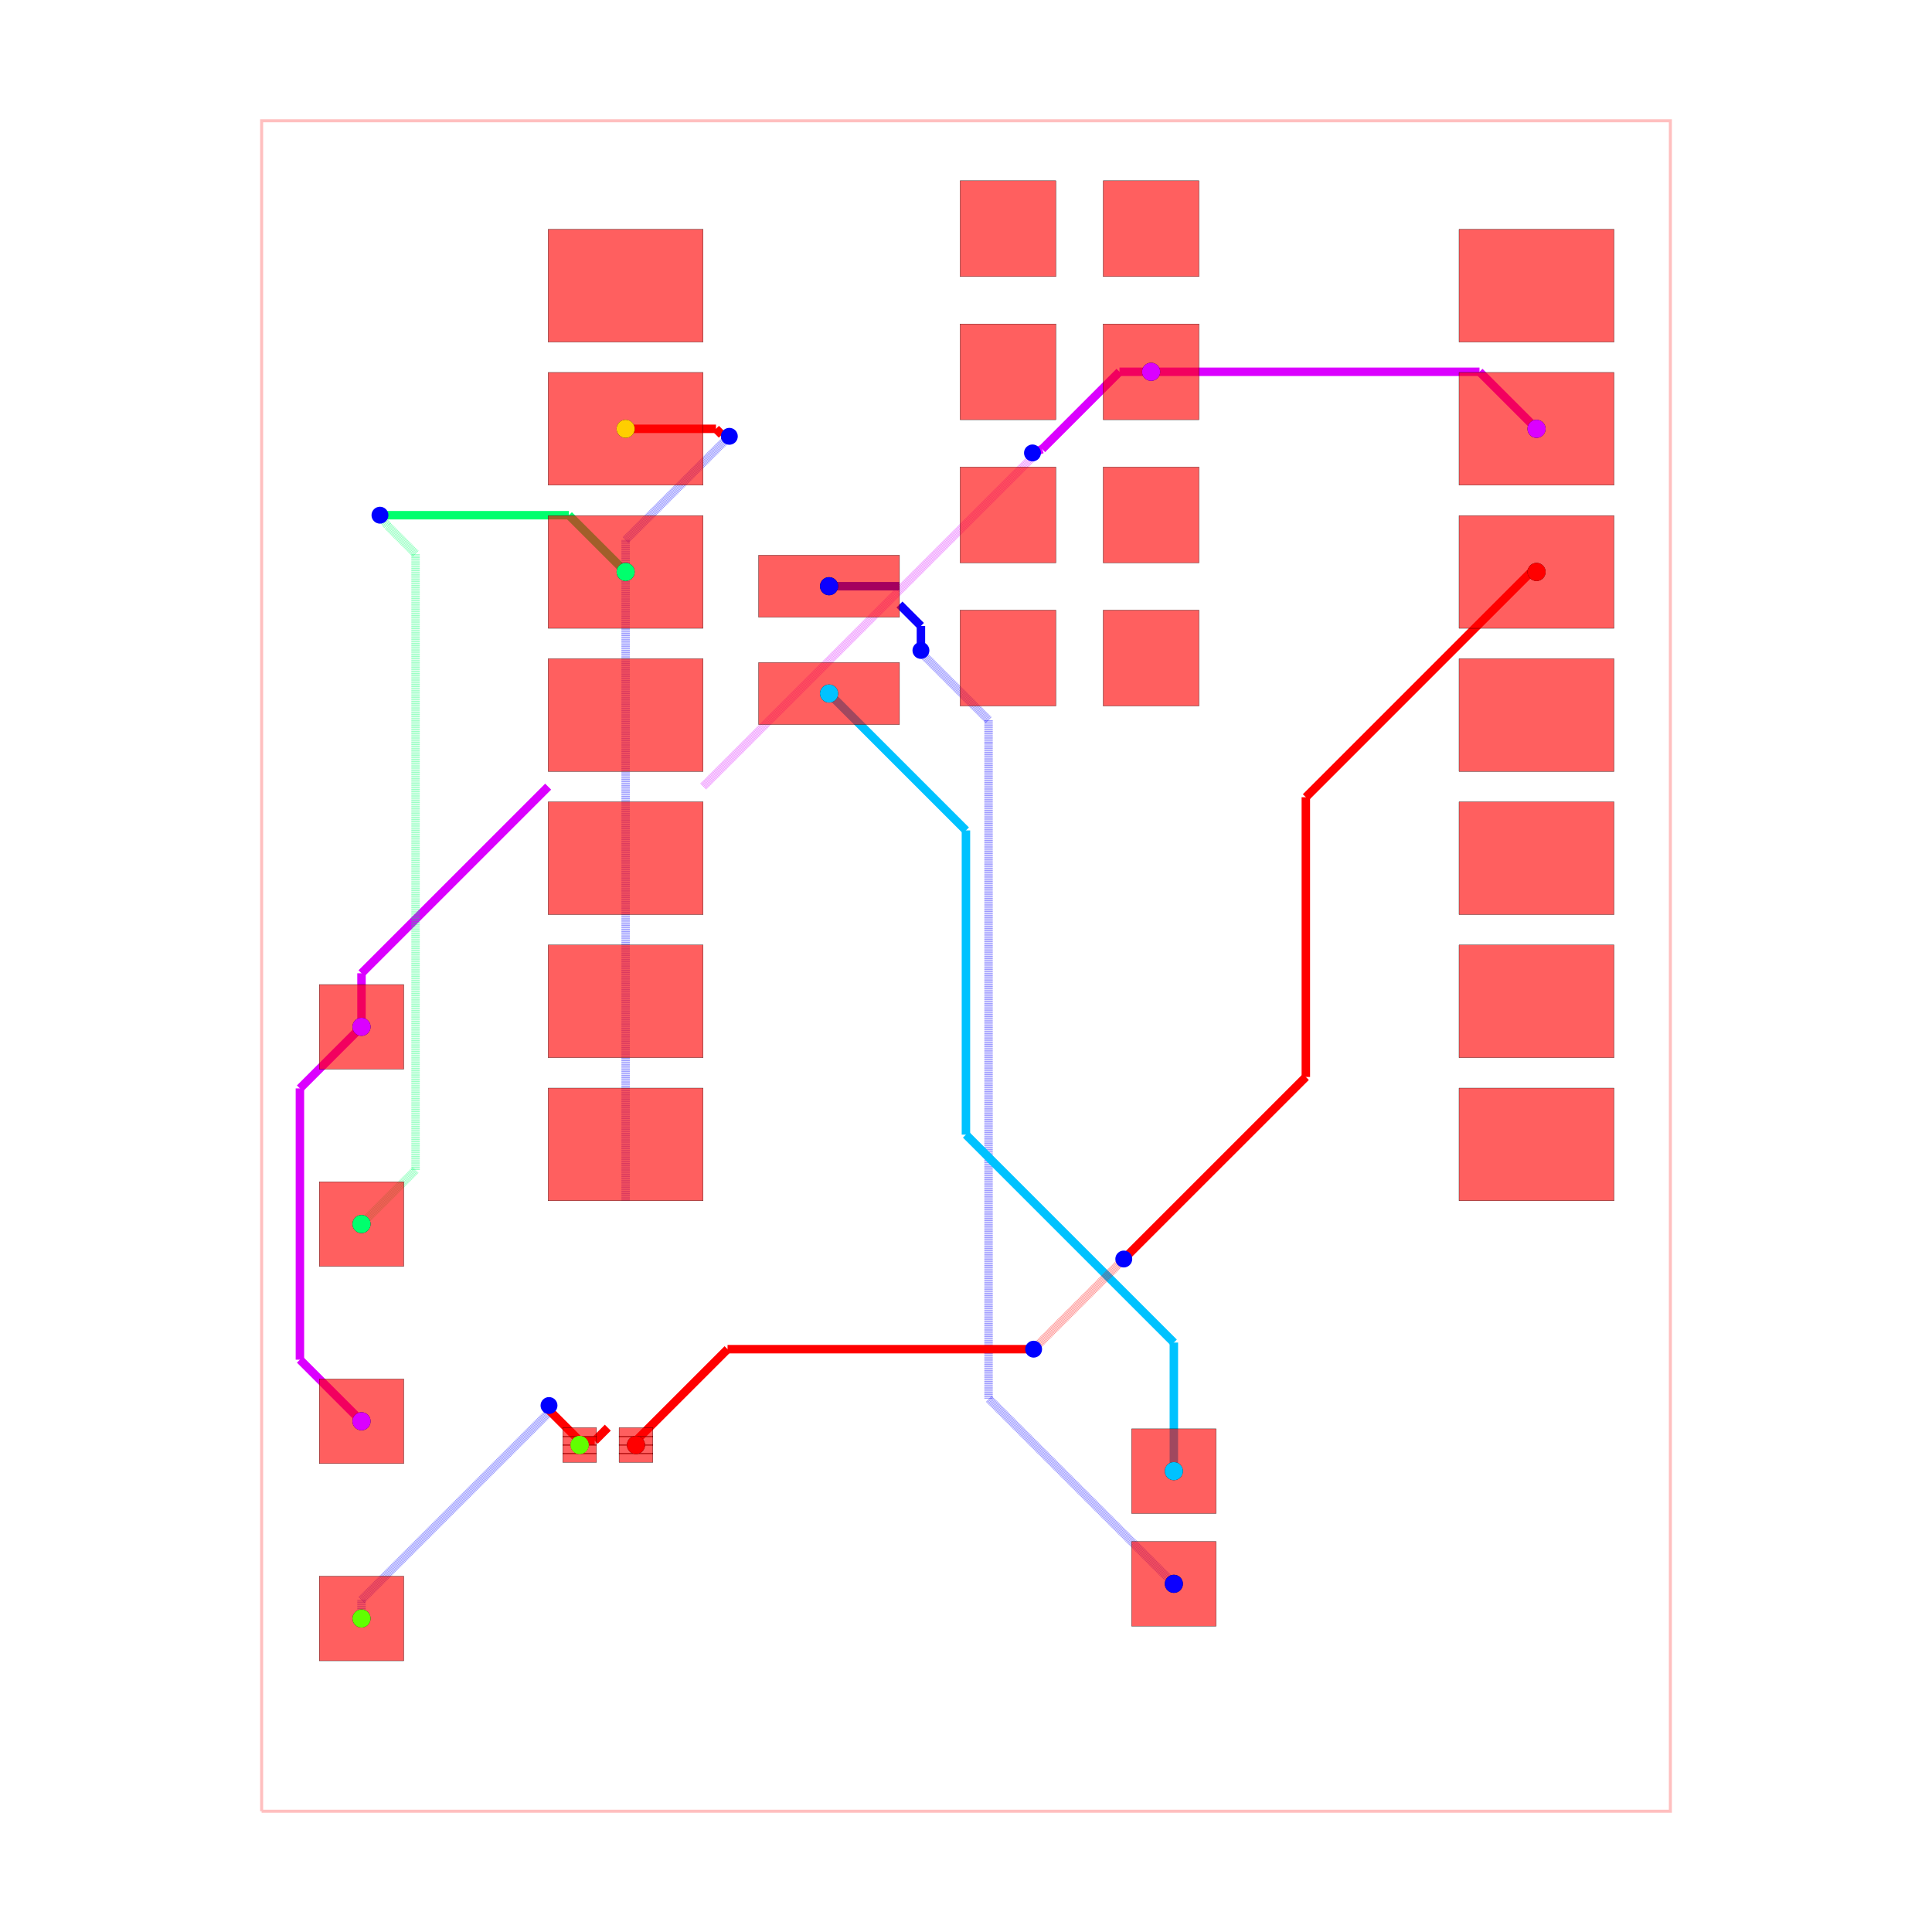
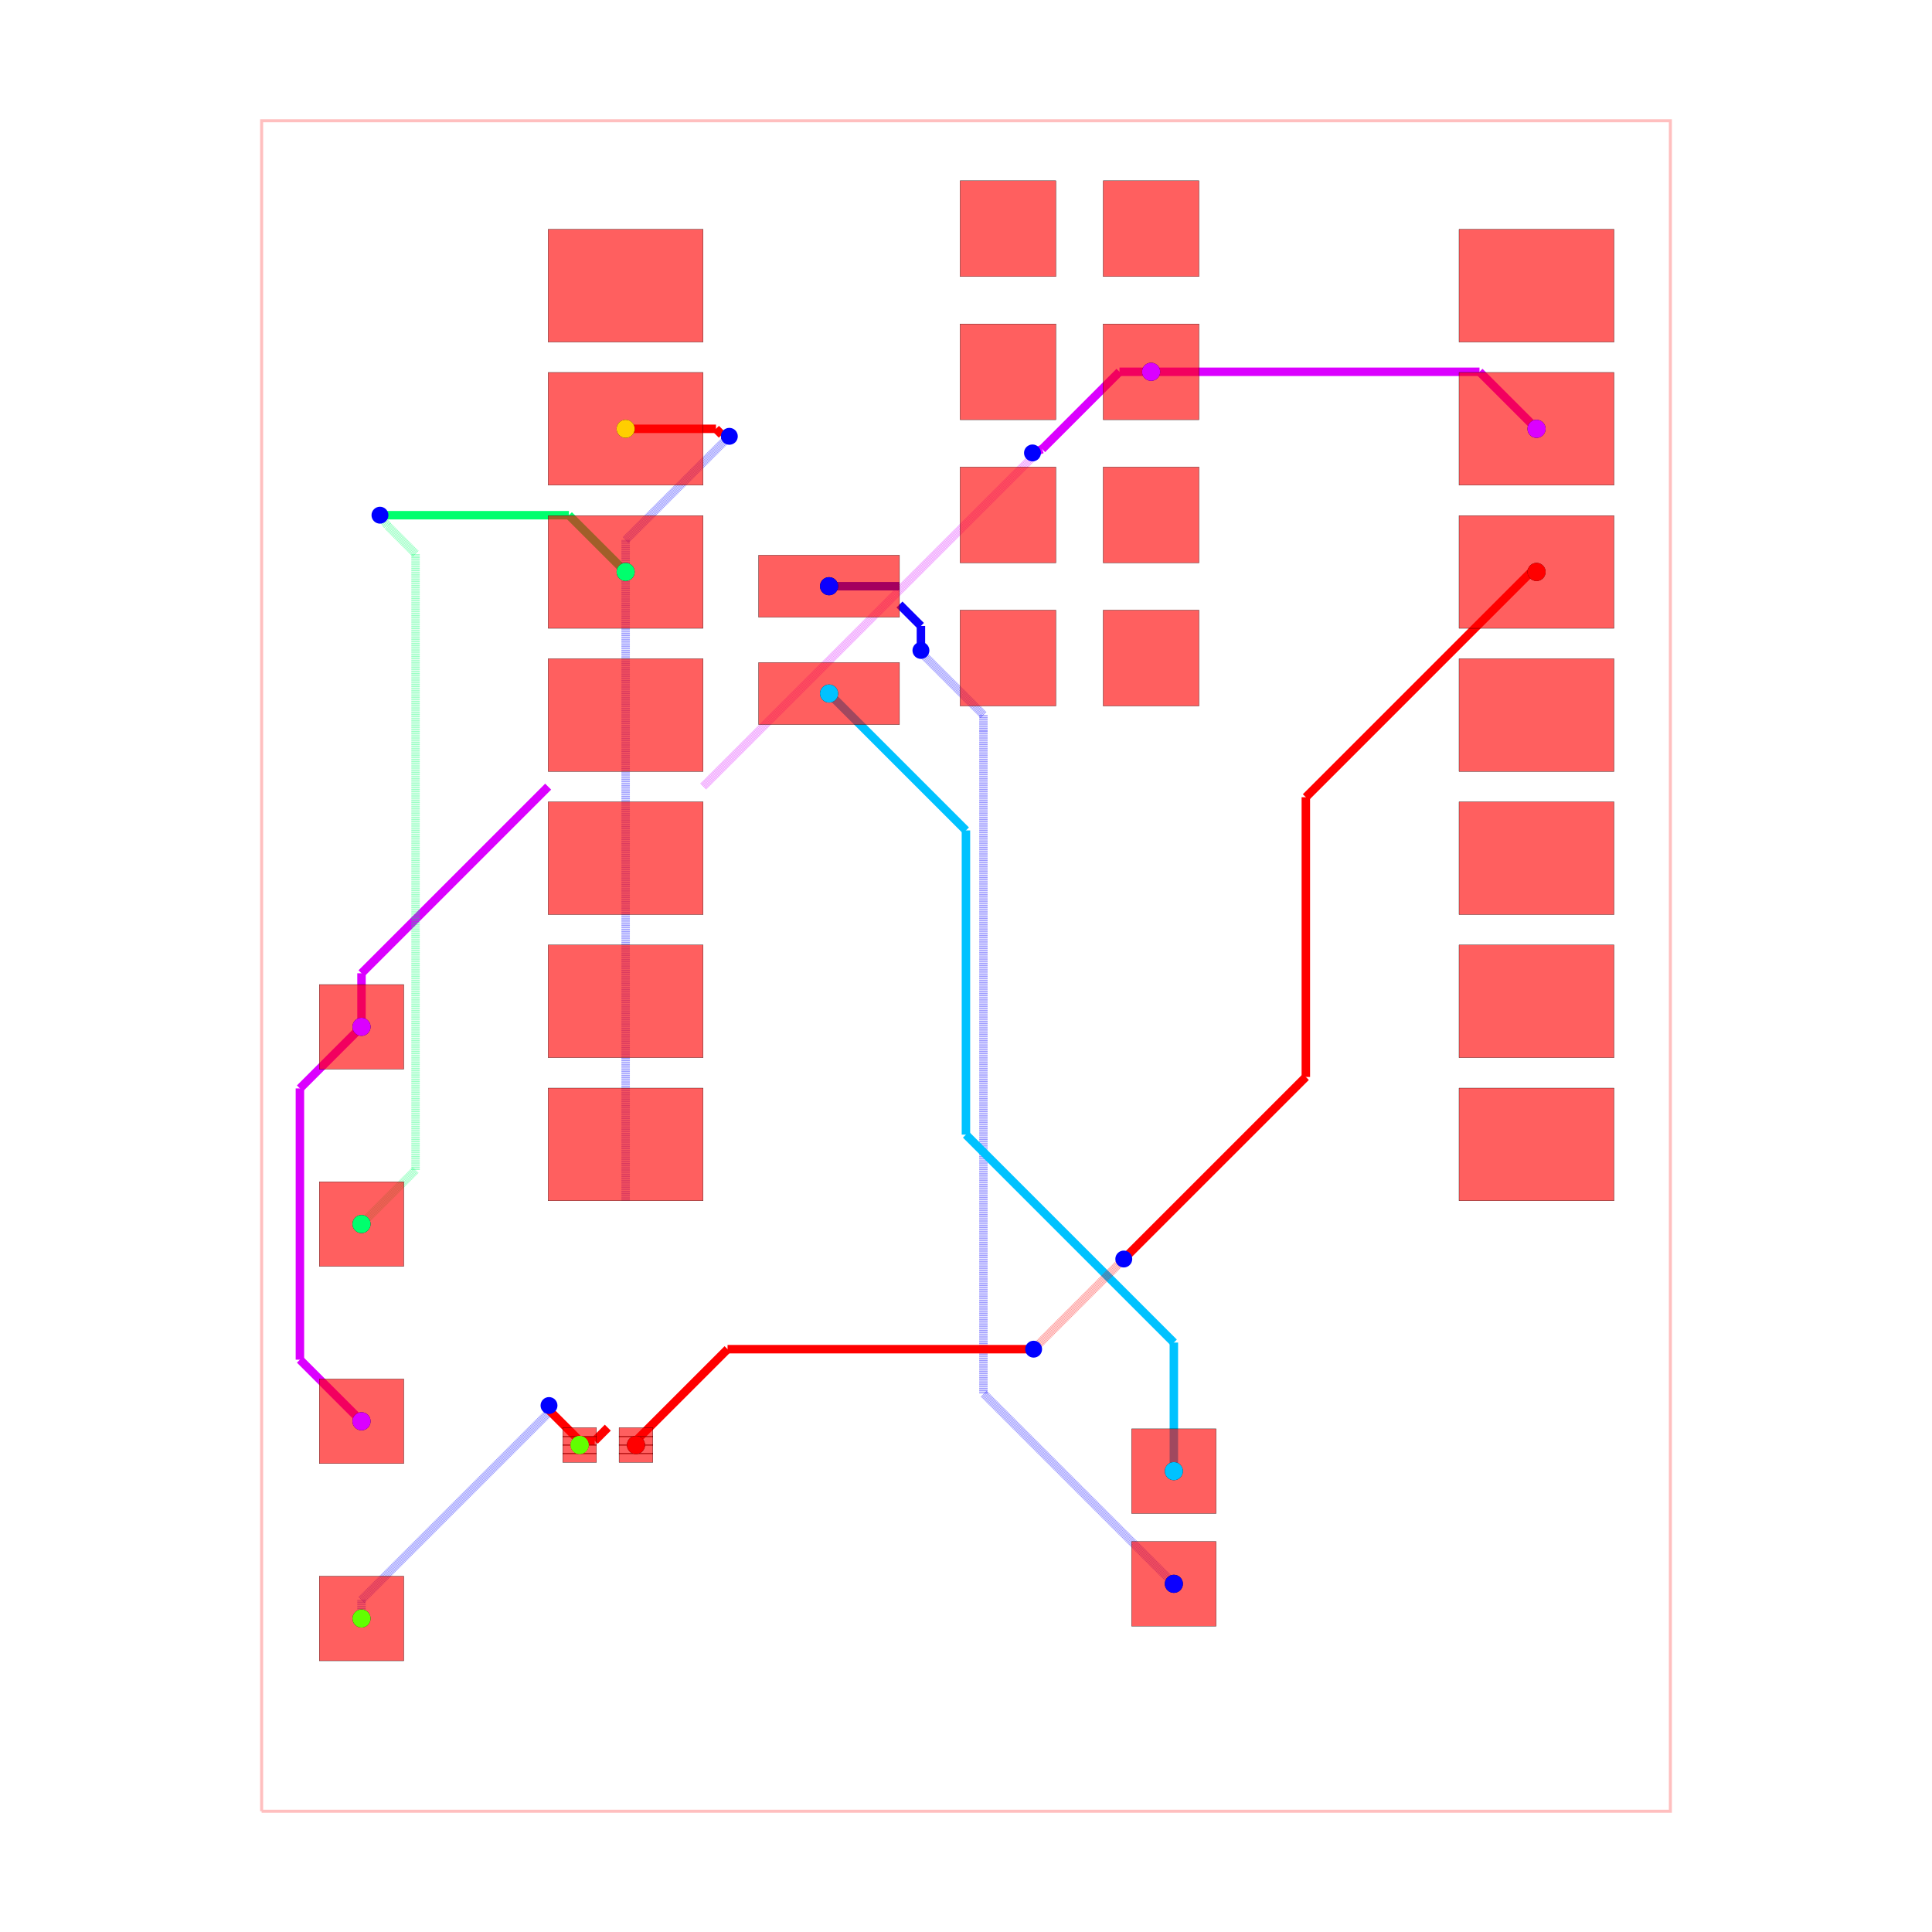
<svg xmlns="http://www.w3.org/2000/svg" width="640" height="640" viewBox="0 0 640 640">
  <rect width="100%" height="100%" fill="white" />
  <g>
    <polyline data-points="-12.5,-15 12.5,-15 12.5,15 -12.5,15 -12.5,-15" data-type="line" data-label="" points="86.667,600 553.333,600 553.333,40 86.667,40 86.667,600" fill="none" stroke="rgba(255,0,0,0.25)" stroke-width="1px" />
  </g>
  <g>
    <polyline data-points="3.2847720000000002,10.545 9.112772000000001,10.545" data-type="line" data-label="" points="381.316,123.16 490.105,123.16" fill="none" stroke="hsl(291.429, 100%, 50%)" stroke-width="2.8" />
  </g>
  <g>
    <polyline data-points="9.112772000000001,10.545 10.124772,9.533000000000001" data-type="line" data-label="" points="490.105,123.16 508.996,142.051" fill="none" stroke="hsl(291.429, 100%, 50%)" stroke-width="2.8" />
  </g>
  <g>
    <polyline data-points="-10.727385294299685,-1.079453643315949 -11.820549578112704,-2.172617927128968" data-type="line" data-label="" points="119.755,340.15 99.35,360.556" fill="none" stroke="hsl(291.429, 100%, 50%)" stroke-width="2.8" />
  </g>
  <g>
    <polyline data-points="-11.820549578112704,-2.172617927128968 -11.820549578112704,-6.986289359502929" data-type="line" data-label="" points="99.35,360.556 99.35,450.411" fill="none" stroke="hsl(291.429, 100%, 50%)" stroke-width="2.8" />
  </g>
  <g>
    <polyline data-points="-11.820549578112704,-6.986289359502929 -11.820549578112704,-6.986289359502929" data-type="line" data-label="" points="99.35,450.411 99.35,450.411" fill="none" stroke="hsl(291.429, 100%, 50%)" stroke-width="2.8" />
  </g>
  <g>
    <polyline data-points="-11.820549578112704,-6.986289359502929 -10.727385294299685,-8.079453643315949" data-type="line" data-label="" points="99.35,450.411 119.755,470.816" fill="none" stroke="hsl(291.429, 100%, 50%)" stroke-width="2.8" />
  </g>
  <g>
    <polyline data-points="3.2847720000000002,10.545 2.723970950306511,10.545" data-type="line" data-label="" points="381.316,123.16 370.847,123.16" fill="none" stroke="hsl(291.429, 100%, 50%)" stroke-width="2.8" />
  </g>
  <g>
    <polyline data-points="2.723970950306511,10.545 1.3508155599371041,9.171844609630593" data-type="line" data-label="" points="370.847,123.16 345.215,148.792" fill="none" stroke="hsl(291.429, 100%, 50%)" stroke-width="2.8" />
  </g>
  <g>
    <polyline data-points="1.3508155599371041,9.171844609630593 1.1797719999999998,9.105" data-type="line" data-label="" points="345.215,148.792 342.022,150.04" fill="none" stroke="hsl(291.429, 100%, 50%)" stroke-width="2.8" />
  </g>
  <g>
    <polyline data-points="1.1797719999999998,9.105 1.1797719999999998,9.027999999999999" data-type="line" data-label="" points="342.022,150.04 342.022,151.477" fill="none" stroke="rgba(217,0,255,0.5)" stroke-width="2.8" stroke-dasharray="0.2 0.2" />
  </g>
  <g>
    <polyline data-points="1.1797719999999998,9.027999999999999 -4.665228,3.183" data-type="line" data-label="" points="342.022,151.477 232.916,260.584" fill="none" stroke="rgba(217,0,255,0.5)" stroke-width="2.8" stroke-dasharray="0.2 0.2" />
  </g>
  <g>
    <polyline data-points="-10.727385294299685,-1.079453643315949 -10.727385294299685,-0.12915729429968614" data-type="line" data-label="" points="119.755,340.15 119.755,322.411" fill="none" stroke="hsl(291.429, 100%, 50%)" stroke-width="2.8" />
  </g>
  <g>
    <polyline data-points="-10.727385294299685,-0.12915729429968614 -7.415227999999999,3.183" data-type="line" data-label="" points="119.755,322.411 181.582,260.584" fill="none" stroke="hsl(291.429, 100%, 50%)" stroke-width="2.8" />
  </g>
  <g>
    <polyline data-points="-1.1802279999999998,6.74 -2.4302279999999996,6.74" data-type="line" data-label="" points="297.969,194.187 274.636,194.187" fill="none" stroke="hsl(242.857, 100%, 50%)" stroke-width="2.8" />
  </g>
  <g>
    <polyline data-points="-2.4302279999999996,6.74 -2.4302279999999996,6.74" data-type="line" data-label="" points="274.636,194.187 274.636,194.187" fill="none" stroke="hsl(242.857, 100%, 50%)" stroke-width="2.8" />
  </g>
  <g>
-     <polyline data-points="3.6885631738662035,-10.96420520580684 0.3999999999999999,-7.675642031940637" data-type="line" data-label="" points="388.853,524.665 327.467,463.279" fill="none" stroke="rgba(8,0,255,0.5)" stroke-width="2.8" stroke-dasharray="0.2 0.2" />
-   </g>
-   <g>
-     <polyline data-points="0.3999999999999999,-7.675642031940637 0.3999999999999999,3.9650122395048815" data-type="line" data-label="" points="327.467,463.279 327.467,245.986" fill="none" stroke="rgba(8,0,255,0.5)" stroke-width="2.8" stroke-dasharray="0.2 0.2" />
-   </g>
-   <g>
-     <polyline data-points="0.3999999999999999,3.9650122395048815 0.3999999999999999,4.364584694022097" data-type="line" data-label="" points="327.467,245.986 327.467,238.528" fill="none" stroke="rgba(8,0,255,0.5)" stroke-width="2.8" stroke-dasharray="0.2 0.2" />
-   </g>
-   <g>
-     <polyline data-points="0.3999999999999999,4.364584694022097 -0.8177076529889512,5.582292347011049" data-type="line" data-label="" points="327.467,238.528 304.736,215.797" fill="none" stroke="rgba(8,0,255,0.5)" stroke-width="2.8" stroke-dasharray="0.2 0.2" />
-   </g>
-   <g>
-     <polyline data-points="-0.8177076529889512,5.582292347011049 -0.8000000000000003,5.6" data-type="line" data-label="" points="304.736,215.797 305.067,215.467" fill="none" stroke="rgba(8,0,255,0.5)" stroke-width="2.8" stroke-dasharray="0.2 0.2" />
+     <polyline data-points="3.6885631738662035,-10.96420520580684 0.3090297953029797,-7.584671827243616" data-type="line" data-label="" points="388.853,524.665 325.769,461.581" fill="none" stroke="rgba(8,0,255,0.5)" stroke-width="2.8" stroke-dasharray="0.2 0.2" />
+   </g>
+   <g>
+     <polyline data-points="0.3090297953029797,-7.584671827243616 0.30902979530297964,4.168789129457264" data-type="line" data-label="" points="325.769,461.581 325.769,242.183" fill="none" stroke="rgba(8,0,255,0.5)" stroke-width="2.8" stroke-dasharray="0.2 0.2" />
+   </g>
+   <g>
+     <polyline data-points="0.30902979530297964,4.168789129457264 0.30902979530297964,4.45556047240799" data-type="line" data-label="" points="325.769,242.183 325.769,236.83" fill="none" stroke="rgba(8,0,255,0.5)" stroke-width="2.8" stroke-dasharray="0.2 0.2" />
+   </g>
+   <g>
+     <polyline data-points="0.30902979530297964,4.45556047240799 -0.8177048661445152,5.582295133855485" data-type="line" data-label="" points="325.769,236.83 304.736,215.797" fill="none" stroke="rgba(8,0,255,0.5)" stroke-width="2.8" stroke-dasharray="0.2 0.2" />
+   </g>
+   <g>
+     <polyline data-points="-0.8177048661445152,5.582295133855485 -0.8000000000000003,5.6" data-type="line" data-label="" points="304.736,215.797 305.067,215.467" fill="none" stroke="rgba(8,0,255,0.5)" stroke-width="2.8" stroke-dasharray="0.2 0.2" />
  </g>
  <g>
    <polyline data-points="-0.8000000000000003,5.6 -0.8000000000000003,6.034771999999999" data-type="line" data-label="" points="305.067,215.467 305.067,207.351" fill="none" stroke="hsl(242.857, 100%, 50%)" stroke-width="2.8" />
  </g>
  <g>
    <polyline data-points="-0.8000000000000003,6.034771999999999 -1.1802279999999998,6.414999999999999" data-type="line" data-label="" points="305.067,207.351 297.969,200.253" fill="none" stroke="hsl(242.857, 100%, 50%)" stroke-width="2.8" />
  </g>
  <g>
    <polyline data-points="3.6885631738662035,-8.96420520580684 3.6885631738662035,-6.682380484342472" data-type="line" data-label="" points="388.853,487.332 388.853,444.738" fill="none" stroke="hsl(194.286, 100%, 50%)" stroke-width="2.8" />
  </g>
  <g>
    <polyline data-points="3.6885631738662035,-6.682380484342472 -0.001167981112470684,-2.9926493293637977" data-type="line" data-label="" points="388.853,444.738 319.978,375.863" fill="none" stroke="hsl(194.286, 100%, 50%)" stroke-width="2.8" />
  </g>
  <g>
    <polyline data-points="-0.001167981112470684,-2.9926493293637977 -0.001167981112470684,2.405939981112471" data-type="line" data-label="" points="319.978,375.863 319.978,275.089" fill="none" stroke="hsl(194.286, 100%, 50%)" stroke-width="2.8" />
  </g>
  <g>
    <polyline data-points="-0.001167981112470684,2.405939981112471 -2.4302279999999996,4.835" data-type="line" data-label="" points="319.978,275.089 274.636,229.747" fill="none" stroke="hsl(194.286, 100%, 50%)" stroke-width="2.8" />
  </g>
  <g>
    <polyline data-points="-10.727385294299685,-4.579453643315949 -9.768415332553111,-3.6204836815693753" data-type="line" data-label="" points="119.755,405.483 137.656,387.582" fill="none" stroke="rgba(0,255,106,0.5)" stroke-width="2.8" stroke-dasharray="0.2 0.2" />
  </g>
  <g>
    <polyline data-points="-9.768415332553111,-3.6204836815693753 -9.768415332553111,7.273029344825103" data-type="line" data-label="" points="137.656,387.582 137.656,184.237" fill="none" stroke="rgba(0,255,106,0.5)" stroke-width="2.8" stroke-dasharray="0.2 0.2" />
  </g>
  <g>
    <polyline data-points="-9.768415332553111,7.273029344825103 -9.768415332553111,7.315945149158853" data-type="line" data-label="" points="137.656,184.237 137.656,183.436" fill="none" stroke="rgba(0,255,106,0.5)" stroke-width="2.8" stroke-dasharray="0.2 0.2" />
  </g>
  <g>
    <polyline data-points="-9.768415332553111,7.315945149158853 -10.268230531755275,7.815760348361017" data-type="line" data-label="" points="137.656,183.436 128.326,174.106" fill="none" stroke="rgba(0,255,106,0.5)" stroke-width="2.8" stroke-dasharray="0.2 0.2" />
  </g>
  <g>
    <polyline data-points="-10.268230531755275,7.815760348361017 -10.4,8" data-type="line" data-label="" points="128.326,174.106 125.867,170.667" fill="none" stroke="rgba(0,255,106,0.5)" stroke-width="2.8" stroke-dasharray="0.2 0.2" />
  </g>
  <g>
    <polyline data-points="-10.4,8 -7.047227999999999,8" data-type="line" data-label="" points="125.867,170.667 188.452,170.667" fill="none" stroke="hsl(145.714, 100%, 50%)" stroke-width="2.8" />
  </g>
  <g>
    <polyline data-points="-7.047227999999999,8 -6.040227999999999,6.993" data-type="line" data-label="" points="188.452,170.667 207.249,189.464" fill="none" stroke="hsl(145.714, 100%, 50%)" stroke-width="2.8" />
  </g>
  <g>
    <polyline data-points="-10.727385294299685,-11.579453643315949 -10.727385294299685,-11.248536101344259" data-type="line" data-label="" points="119.755,536.15 119.755,529.973" fill="none" stroke="rgba(0,0,255,0.5)" stroke-width="2.8" stroke-dasharray="0.2 0.2" />
  </g>
  <g>
    <polyline data-points="-10.727385294299685,-11.248536101344259 -7.419127419554199,-7.940278226598773" data-type="line" data-label="" points="119.755,529.973 181.51,468.219" fill="none" stroke="rgba(0,0,255,0.5)" stroke-width="2.8" stroke-dasharray="0.2 0.2" />
  </g>
  <g>
    <polyline data-points="-7.419127419554199,-7.940278226598773 -7.4,-7.800000000000001" data-type="line" data-label="" points="181.51,468.219 181.867,465.6" fill="none" stroke="rgba(0,0,255,0.5)" stroke-width="2.8" stroke-dasharray="0.2 0.2" />
  </g>
  <g>
    <polyline data-points="-7.4,-7.800000000000001 -7.4,-7.882329162710976" data-type="line" data-label="" points="181.867,465.6 181.867,467.137" fill="none" stroke="red" stroke-width="2.8" />
  </g>
  <g>
    <polyline data-points="-7.4,-7.882329162710976 -6.856893060790263,-8.425436101920713" data-type="line" data-label="" points="181.867,467.137 192.005,477.275" fill="none" stroke="red" stroke-width="2.8" />
  </g>
  <g>
    <polyline data-points="-6.856893060790263,-8.425436101920713 -6.589393117118279,-8.425436101920713" data-type="line" data-label="" points="192.005,477.275 196.998,477.275" fill="none" stroke="red" stroke-width="2.8" />
  </g>
  <g>
    <polyline data-points="-6.589393117118279,-8.425436101920713 -6.356893015197565,-8.192936" data-type="line" data-label="" points="196.998,477.275 201.338,472.935" fill="none" stroke="red" stroke-width="2.8" />
  </g>
  <g>
    <polyline data-points="-6.040227999999999,9.533000000000001 -4.437125828005459,9.533000000000001" data-type="line" data-label="" points="207.249,142.051 237.174,142.051" fill="none" stroke="red" stroke-width="2.8" />
  </g>
  <g>
    <polyline data-points="-4.437125828005459,9.533000000000001 -4.33330668947877,9.429180861473313" data-type="line" data-label="" points="237.174,142.051 239.112,143.989" fill="none" stroke="red" stroke-width="2.8" />
  </g>
  <g>
    <polyline data-points="-4.33330668947877,9.429180861473313 -4.2,9.4" data-type="line" data-label="" points="239.112,143.989 241.6,144.533" fill="none" stroke="red" stroke-width="2.8" />
  </g>
  <g>
    <polyline data-points="-4.2,9.4 -6.040228000000001,7.559772" data-type="line" data-label="" points="241.6,144.533 207.249,178.884" fill="none" stroke="rgba(0,0,255,0.5)" stroke-width="2.8" stroke-dasharray="0.2 0.2" />
  </g>
  <g>
    <polyline data-points="-6.040228000000001,7.559772 -6.040228000000001,-4.167" data-type="line" data-label="" points="207.249,178.884 207.249,397.784" fill="none" stroke="rgba(0,0,255,0.5)" stroke-width="2.8" stroke-dasharray="0.2 0.2" />
  </g>
  <g>
    <polyline data-points="10.124772,6.993 10.028517959611625,6.993" data-type="line" data-label="" points="508.996,189.464 507.199,189.464" fill="none" stroke="hsl(0, 100%, 50%)" stroke-width="2.8" />
  </g>
  <g>
    <polyline data-points="10.028517959611625,6.993 6.030786022769763,2.9952680631581385" data-type="line" data-label="" points="507.199,189.464 432.575,264.088" fill="none" stroke="hsl(0, 100%, 50%)" stroke-width="2.8" />
  </g>
  <g>
    <polyline data-points="6.030786022769763,2.9952680631581385 6.030786022769763,-1.9692139772302366" data-type="line" data-label="" points="432.575,264.088 432.575,356.759" fill="none" stroke="hsl(0, 100%, 50%)" stroke-width="2.8" />
  </g>
  <g>
    <polyline data-points="6.030786022769763,-1.9692139772302366 2.824043138530715,-5.175956861469285" data-type="line" data-label="" points="432.575,356.759 372.715,416.618" fill="none" stroke="hsl(0, 100%, 50%)" stroke-width="2.8" />
  </g>
  <g>
    <polyline data-points="2.824043138530715,-5.175956861469285 2.8,-5.2" data-type="line" data-label="" points="372.715,416.618 372.267,417.067" fill="none" stroke="hsl(0, 100%, 50%)" stroke-width="2.8" />
  </g>
  <g>
    <polyline data-points="2.8,-5.2 2.8,-5.2" data-type="line" data-label="" points="372.267,417.067 372.267,417.067" fill="none" stroke="rgba(255,0,0,0.5)" stroke-width="2.8" stroke-dasharray="0.2 0.2" />
  </g>
  <g>
    <polyline data-points="2.8,-5.2 1.2100124949269035,-6.789987505073096" data-type="line" data-label="" points="372.267,417.067 342.587,446.746" fill="none" stroke="rgba(255,0,0,0.5)" stroke-width="2.8" stroke-dasharray="0.2 0.2" />
  </g>
  <g>
    <polyline data-points="1.2100124949269035,-6.789987505073096 1.2,-6.8" data-type="line" data-label="" points="342.587,446.746 342.4,446.933" fill="none" stroke="rgba(255,0,0,0.5)" stroke-width="2.8" stroke-dasharray="0.2 0.2" />
  </g>
  <g>
    <polyline data-points="1.2,-6.8 -4.23145695886955,-6.8" data-type="line" data-label="" points="342.4,446.933 241.013,446.933" fill="none" stroke="hsl(0, 100%, 50%)" stroke-width="2.8" />
  </g>
  <g>
    <polyline data-points="-4.23145695886955,-6.8 -5.856893060790263,-8.425436101920713" data-type="line" data-label="" points="241.013,446.933 210.671,477.275" fill="none" stroke="hsl(0, 100%, 50%)" stroke-width="2.8" />
  </g>
  <g>
    <rect data-type="rect" data-label="top" data-x="-5.856893060790263" data-y="-8.275436101920713" x="205.071" y="472.935" width="11.2" height="3.08" fill="rgba(255,0,0,0.25)" stroke="black" stroke-width="0.054" />
  </g>
  <g>
    <rect data-type="rect" data-label="top" data-x="-5.856893060790263" data-y="-8.425436101920713" x="205.071" y="475.735" width="11.2" height="3.08" fill="rgba(255,0,0,0.25)" stroke="black" stroke-width="0.054" />
  </g>
  <g>
    <rect data-type="rect" data-label="top" data-x="-5.856893060790263" data-y="-8.575436101920712" x="205.071" y="478.535" width="11.2" height="3.08" fill="rgba(255,0,0,0.25)" stroke="black" stroke-width="0.054" />
  </g>
  <g>
    <rect data-type="rect" data-label="top" data-x="-5.856893060790263" data-y="-8.725436101920712" x="205.071" y="481.335" width="11.2" height="3.08" fill="rgba(255,0,0,0.25)" stroke="black" stroke-width="0.054" />
  </g>
  <g>
    <rect data-type="rect" data-label="top" data-x="-6.856893060790263" data-y="-8.275436101920713" x="186.405" y="472.935" width="11.2" height="3.08" fill="rgba(255,0,0,0.25)" stroke="black" stroke-width="0.054" />
  </g>
  <g>
    <rect data-type="rect" data-label="top" data-x="-6.856893060790263" data-y="-8.425436101920713" x="186.405" y="475.735" width="11.2" height="3.08" fill="rgba(255,0,0,0.25)" stroke="black" stroke-width="0.054" />
  </g>
  <g>
    <rect data-type="rect" data-label="top" data-x="-6.856893060790263" data-y="-8.575436101920712" x="186.405" y="478.535" width="11.2" height="3.08" fill="rgba(255,0,0,0.25)" stroke="black" stroke-width="0.054" />
  </g>
  <g>
    <rect data-type="rect" data-label="top" data-x="-6.856893060790263" data-y="-8.725436101920712" x="186.405" y="481.335" width="11.2" height="3.08" fill="rgba(255,0,0,0.25)" stroke="black" stroke-width="0.054" />
  </g>
  <g>
    <rect data-type="rect" data-label="top" data-x="-6.040227999999999" data-y="12.073" x="181.582" y="75.971" width="51.333" height="37.333" fill="rgba(255,0,0,0.25)" stroke="black" stroke-width="0.054" />
  </g>
  <g>
    <rect data-type="rect" data-label="top" data-x="-6.040227999999999" data-y="9.533000000000001" x="181.582" y="123.384" width="51.333" height="37.333" fill="rgba(255,0,0,0.25)" stroke="black" stroke-width="0.054" />
  </g>
  <g>
    <rect data-type="rect" data-label="top" data-x="-6.040227999999999" data-y="6.993" x="181.582" y="170.797" width="51.333" height="37.333" fill="rgba(255,0,0,0.25)" stroke="black" stroke-width="0.054" />
  </g>
  <g>
    <rect data-type="rect" data-label="top" data-x="-6.040227999999999" data-y="4.453" x="181.582" y="218.211" width="51.333" height="37.333" fill="rgba(255,0,0,0.25)" stroke="black" stroke-width="0.054" />
  </g>
  <g>
    <rect data-type="rect" data-label="top" data-x="-6.040227999999999" data-y="1.9129999999999998" x="181.582" y="265.624" width="51.333" height="37.333" fill="rgba(255,0,0,0.25)" stroke="black" stroke-width="0.054" />
  </g>
  <g>
    <rect data-type="rect" data-label="top" data-x="-6.040227999999999" data-y="-0.6269999999999998" x="181.582" y="313.037" width="51.333" height="37.333" fill="rgba(255,0,0,0.25)" stroke="black" stroke-width="0.054" />
  </g>
  <g>
    <rect data-type="rect" data-label="top" data-x="-6.040227999999999" data-y="-3.167" x="181.582" y="360.451" width="51.333" height="37.333" fill="rgba(255,0,0,0.25)" stroke="black" stroke-width="0.054" />
  </g>
  <g>
    <rect data-type="rect" data-label="top" data-x="10.124772" data-y="-3.167" x="483.329" y="360.451" width="51.333" height="37.333" fill="rgba(255,0,0,0.25)" stroke="black" stroke-width="0.054" />
  </g>
  <g>
    <rect data-type="rect" data-label="top" data-x="10.124772" data-y="-0.6269999999999998" x="483.329" y="313.037" width="51.333" height="37.333" fill="rgba(255,0,0,0.25)" stroke="black" stroke-width="0.054" />
  </g>
  <g>
    <rect data-type="rect" data-label="top" data-x="10.124772" data-y="1.9129999999999998" x="483.329" y="265.624" width="51.333" height="37.333" fill="rgba(255,0,0,0.25)" stroke="black" stroke-width="0.054" />
  </g>
  <g>
    <rect data-type="rect" data-label="top" data-x="10.124772" data-y="4.453" x="483.329" y="218.211" width="51.333" height="37.333" fill="rgba(255,0,0,0.25)" stroke="black" stroke-width="0.054" />
  </g>
  <g>
    <rect data-type="rect" data-label="top" data-x="10.124772" data-y="6.993" x="483.329" y="170.797" width="51.333" height="37.333" fill="rgba(255,0,0,0.25)" stroke="black" stroke-width="0.054" />
  </g>
  <g>
    <rect data-type="rect" data-label="top" data-x="10.124772" data-y="9.533000000000001" x="483.329" y="123.384" width="51.333" height="37.333" fill="rgba(255,0,0,0.25)" stroke="black" stroke-width="0.054" />
  </g>
  <g>
    <rect data-type="rect" data-label="top" data-x="10.124772" data-y="12.073" x="483.329" y="75.971" width="51.333" height="37.333" fill="rgba(255,0,0,0.25)" stroke="black" stroke-width="0.054" />
  </g>
  <g>
    <rect data-type="rect" data-label="top" data-x="-2.4302279999999996" data-y="4.835" x="251.302" y="219.48" width="46.667" height="20.533" fill="rgba(255,0,0,0.25)" stroke="black" stroke-width="0.054" />
  </g>
  <g>
    <rect data-type="rect" data-label="top" data-x="-2.4302279999999996" data-y="6.74" x="251.302" y="183.92" width="46.667" height="20.533" fill="rgba(255,0,0,0.25)" stroke="black" stroke-width="0.054" />
  </g>
  <g>
    <rect data-type="rect" data-label="top" data-x="0.7447720000000002" data-y="13.085" x="318.036" y="59.88" width="31.733" height="31.733" fill="rgba(255,0,0,0.25)" stroke="black" stroke-width="0.054" />
  </g>
  <g>
    <rect data-type="rect" data-label="top" data-x="3.2847720000000002" data-y="13.085" x="365.449" y="59.88" width="31.733" height="31.733" fill="rgba(255,0,0,0.25)" stroke="black" stroke-width="0.054" />
  </g>
  <g>
    <rect data-type="rect" data-label="top" data-x="0.7447720000000002" data-y="10.545" x="318.036" y="107.293" width="31.733" height="31.733" fill="rgba(255,0,0,0.25)" stroke="black" stroke-width="0.054" />
  </g>
  <g>
    <rect data-type="rect" data-label="top" data-x="3.2847720000000002" data-y="10.545" x="365.449" y="107.293" width="31.733" height="31.733" fill="rgba(255,0,0,0.25)" stroke="black" stroke-width="0.054" />
  </g>
  <g>
    <rect data-type="rect" data-label="top" data-x="0.7447720000000002" data-y="8.004999999999999" x="318.036" y="154.707" width="31.733" height="31.733" fill="rgba(255,0,0,0.25)" stroke="black" stroke-width="0.054" />
  </g>
  <g>
    <rect data-type="rect" data-label="top" data-x="3.2847720000000002" data-y="8.004999999999999" x="365.449" y="154.707" width="31.733" height="31.733" fill="rgba(255,0,0,0.25)" stroke="black" stroke-width="0.054" />
  </g>
  <g>
    <rect data-type="rect" data-label="top" data-x="0.7447720000000002" data-y="5.465" x="318.036" y="202.12" width="31.733" height="31.733" fill="rgba(255,0,0,0.25)" stroke="black" stroke-width="0.054" />
  </g>
  <g>
    <rect data-type="rect" data-label="top" data-x="3.2847720000000002" data-y="5.465" x="365.449" y="202.12" width="31.733" height="31.733" fill="rgba(255,0,0,0.25)" stroke="black" stroke-width="0.054" />
  </g>
  <g>
    <rect data-type="rect" data-label="top, inner1, inner2, bottom" data-x="3.6885631738662035" data-y="-10.96420520580684" x="374.853" y="510.665" width="28" height="28" fill="rgba(255,0,0,0.25)" stroke="black" stroke-width="0.054" />
  </g>
  <g>
    <rect data-type="rect" data-label="top, inner1, inner2, bottom" data-x="3.6885631738662035" data-y="-8.96420520580684" x="374.853" y="473.332" width="28" height="28" fill="rgba(255,0,0,0.25)" stroke="black" stroke-width="0.054" />
  </g>
  <g>
    <rect data-type="rect" data-label="top, inner1, inner2, bottom" data-x="-10.727385294299685" data-y="-11.579453643315949" x="105.755" y="522.15" width="28" height="28" fill="rgba(255,0,0,0.25)" stroke="black" stroke-width="0.054" />
  </g>
  <g>
    <rect data-type="rect" data-label="top, inner1, inner2, bottom" data-x="-10.727385294299685" data-y="-8.079453643315949" x="105.755" y="456.816" width="28" height="28" fill="rgba(255,0,0,0.25)" stroke="black" stroke-width="0.054" />
  </g>
  <g>
    <rect data-type="rect" data-label="top, inner1, inner2, bottom" data-x="-10.727385294299685" data-y="-4.579453643315949" x="105.755" y="391.483" width="28" height="28" fill="rgba(255,0,0,0.25)" stroke="black" stroke-width="0.054" />
  </g>
  <g>
    <rect data-type="rect" data-label="top, inner1, inner2, bottom" data-x="-10.727385294299685" data-y="-1.079453643315949" x="105.755" y="326.15" width="28" height="28" fill="rgba(255,0,0,0.25)" stroke="black" stroke-width="0.054" />
  </g>
  <g>
    <rect data-type="rect" data-label="" data-x="-5.856893060790263" data-y="-8.275436101920713" x="205.071" y="472.935" width="11.2" height="3.08" fill="rgba(255,0,0,0.5)" stroke="black" stroke-width="0.054" />
  </g>
  <g>
    <rect data-type="rect" data-label="" data-x="-5.856893060790263" data-y="-8.425436101920713" x="205.071" y="475.735" width="11.2" height="3.08" fill="rgba(255,0,0,0.5)" stroke="black" stroke-width="0.054" />
  </g>
  <g>
    <rect data-type="rect" data-label="" data-x="-5.856893060790263" data-y="-8.575436101920712" x="205.071" y="478.535" width="11.2" height="3.08" fill="rgba(255,0,0,0.5)" stroke="black" stroke-width="0.054" />
  </g>
  <g>
    <rect data-type="rect" data-label="" data-x="-5.856893060790263" data-y="-8.725436101920712" x="205.071" y="481.335" width="11.2" height="3.08" fill="rgba(255,0,0,0.5)" stroke="black" stroke-width="0.054" />
  </g>
  <g>
    <rect data-type="rect" data-label="" data-x="-6.856893060790263" data-y="-8.275436101920713" x="186.405" y="472.935" width="11.2" height="3.08" fill="rgba(255,0,0,0.5)" stroke="black" stroke-width="0.054" />
  </g>
  <g>
    <rect data-type="rect" data-label="" data-x="-6.856893060790263" data-y="-8.425436101920713" x="186.405" y="475.735" width="11.2" height="3.08" fill="rgba(255,0,0,0.5)" stroke="black" stroke-width="0.054" />
  </g>
  <g>
    <rect data-type="rect" data-label="" data-x="-6.856893060790263" data-y="-8.575436101920712" x="186.405" y="478.535" width="11.2" height="3.08" fill="rgba(255,0,0,0.5)" stroke="black" stroke-width="0.054" />
  </g>
  <g>
    <rect data-type="rect" data-label="" data-x="-6.856893060790263" data-y="-8.725436101920712" x="186.405" y="481.335" width="11.2" height="3.08" fill="rgba(255,0,0,0.5)" stroke="black" stroke-width="0.054" />
  </g>
  <g>
    <rect data-type="rect" data-label="" data-x="-6.040227999999999" data-y="12.073" x="181.582" y="75.971" width="51.333" height="37.333" fill="rgba(255,0,0,0.5)" stroke="black" stroke-width="0.054" />
  </g>
  <g>
    <rect data-type="rect" data-label="" data-x="-6.040227999999999" data-y="9.533000000000001" x="181.582" y="123.384" width="51.333" height="37.333" fill="rgba(255,0,0,0.5)" stroke="black" stroke-width="0.054" />
  </g>
  <g>
    <rect data-type="rect" data-label="" data-x="-6.040227999999999" data-y="6.993" x="181.582" y="170.797" width="51.333" height="37.333" fill="rgba(255,0,0,0.5)" stroke="black" stroke-width="0.054" />
  </g>
  <g>
    <rect data-type="rect" data-label="" data-x="-6.040227999999999" data-y="4.453" x="181.582" y="218.211" width="51.333" height="37.333" fill="rgba(255,0,0,0.5)" stroke="black" stroke-width="0.054" />
  </g>
  <g>
    <rect data-type="rect" data-label="" data-x="-6.040227999999999" data-y="1.9129999999999998" x="181.582" y="265.624" width="51.333" height="37.333" fill="rgba(255,0,0,0.5)" stroke="black" stroke-width="0.054" />
  </g>
  <g>
    <rect data-type="rect" data-label="" data-x="-6.040227999999999" data-y="-0.6269999999999998" x="181.582" y="313.037" width="51.333" height="37.333" fill="rgba(255,0,0,0.5)" stroke="black" stroke-width="0.054" />
  </g>
  <g>
    <rect data-type="rect" data-label="" data-x="-6.040227999999999" data-y="-3.167" x="181.582" y="360.451" width="51.333" height="37.333" fill="rgba(255,0,0,0.5)" stroke="black" stroke-width="0.054" />
  </g>
  <g>
    <rect data-type="rect" data-label="" data-x="10.124772" data-y="-3.167" x="483.329" y="360.451" width="51.333" height="37.333" fill="rgba(255,0,0,0.5)" stroke="black" stroke-width="0.054" />
  </g>
  <g>
    <rect data-type="rect" data-label="" data-x="10.124772" data-y="-0.6269999999999998" x="483.329" y="313.037" width="51.333" height="37.333" fill="rgba(255,0,0,0.5)" stroke="black" stroke-width="0.054" />
  </g>
  <g>
    <rect data-type="rect" data-label="" data-x="10.124772" data-y="1.9129999999999998" x="483.329" y="265.624" width="51.333" height="37.333" fill="rgba(255,0,0,0.5)" stroke="black" stroke-width="0.054" />
  </g>
  <g>
    <rect data-type="rect" data-label="" data-x="10.124772" data-y="4.453" x="483.329" y="218.211" width="51.333" height="37.333" fill="rgba(255,0,0,0.5)" stroke="black" stroke-width="0.054" />
  </g>
  <g>
    <rect data-type="rect" data-label="" data-x="10.124772" data-y="6.993" x="483.329" y="170.797" width="51.333" height="37.333" fill="rgba(255,0,0,0.5)" stroke="black" stroke-width="0.054" />
  </g>
  <g>
    <rect data-type="rect" data-label="" data-x="10.124772" data-y="9.533000000000001" x="483.329" y="123.384" width="51.333" height="37.333" fill="rgba(255,0,0,0.5)" stroke="black" stroke-width="0.054" />
  </g>
  <g>
    <rect data-type="rect" data-label="" data-x="10.124772" data-y="12.073" x="483.329" y="75.971" width="51.333" height="37.333" fill="rgba(255,0,0,0.5)" stroke="black" stroke-width="0.054" />
  </g>
  <g>
    <rect data-type="rect" data-label="" data-x="-2.4302279999999996" data-y="4.835" x="251.302" y="219.48" width="46.667" height="20.533" fill="rgba(255,0,0,0.5)" stroke="black" stroke-width="0.054" />
  </g>
  <g>
    <rect data-type="rect" data-label="" data-x="-2.4302279999999996" data-y="6.74" x="251.302" y="183.92" width="46.667" height="20.533" fill="rgba(255,0,0,0.5)" stroke="black" stroke-width="0.054" />
  </g>
  <g>
    <rect data-type="rect" data-label="" data-x="0.7447720000000002" data-y="13.085" x="318.036" y="59.88" width="31.733" height="31.733" fill="rgba(255,0,0,0.5)" stroke="black" stroke-width="0.054" />
  </g>
  <g>
    <rect data-type="rect" data-label="" data-x="3.2847720000000002" data-y="13.085" x="365.449" y="59.88" width="31.733" height="31.733" fill="rgba(255,0,0,0.5)" stroke="black" stroke-width="0.054" />
  </g>
  <g>
    <rect data-type="rect" data-label="" data-x="0.7447720000000002" data-y="10.545" x="318.036" y="107.293" width="31.733" height="31.733" fill="rgba(255,0,0,0.5)" stroke="black" stroke-width="0.054" />
  </g>
  <g>
    <rect data-type="rect" data-label="" data-x="3.2847720000000002" data-y="10.545" x="365.449" y="107.293" width="31.733" height="31.733" fill="rgba(255,0,0,0.5)" stroke="black" stroke-width="0.054" />
  </g>
  <g>
    <rect data-type="rect" data-label="" data-x="0.7447720000000002" data-y="8.004999999999999" x="318.036" y="154.707" width="31.733" height="31.733" fill="rgba(255,0,0,0.5)" stroke="black" stroke-width="0.054" />
  </g>
  <g>
    <rect data-type="rect" data-label="" data-x="3.2847720000000002" data-y="8.004999999999999" x="365.449" y="154.707" width="31.733" height="31.733" fill="rgba(255,0,0,0.5)" stroke="black" stroke-width="0.054" />
  </g>
  <g>
    <rect data-type="rect" data-label="" data-x="0.7447720000000002" data-y="5.465" x="318.036" y="202.12" width="31.733" height="31.733" fill="rgba(255,0,0,0.5)" stroke="black" stroke-width="0.054" />
  </g>
  <g>
    <rect data-type="rect" data-label="" data-x="3.2847720000000002" data-y="5.465" x="365.449" y="202.12" width="31.733" height="31.733" fill="rgba(255,0,0,0.5)" stroke="black" stroke-width="0.054" />
  </g>
  <g>
    <rect data-type="rect" data-label="" data-x="3.6885631738662035" data-y="-10.96420520580684" x="374.853" y="510.665" width="28" height="28" fill="rgba(255,0,0,0.5)" stroke="black" stroke-width="0.054" />
  </g>
  <g>
    <rect data-type="rect" data-label="" data-x="3.6885631738662035" data-y="-8.96420520580684" x="374.853" y="473.332" width="28" height="28" fill="rgba(255,0,0,0.5)" stroke="black" stroke-width="0.054" />
  </g>
  <g>
    <rect data-type="rect" data-label="" data-x="-10.727385294299685" data-y="-11.579453643315949" x="105.755" y="522.15" width="28" height="28" fill="rgba(255,0,0,0.5)" stroke="black" stroke-width="0.054" />
  </g>
  <g>
    <rect data-type="rect" data-label="" data-x="-10.727385294299685" data-y="-8.079453643315949" x="105.755" y="456.816" width="28" height="28" fill="rgba(255,0,0,0.5)" stroke="black" stroke-width="0.054" />
  </g>
  <g>
    <rect data-type="rect" data-label="" data-x="-10.727385294299685" data-y="-4.579453643315949" x="105.755" y="391.483" width="28" height="28" fill="rgba(255,0,0,0.5)" stroke="black" stroke-width="0.054" />
  </g>
  <g>
    <rect data-type="rect" data-label="" data-x="-10.727385294299685" data-y="-1.079453643315949" x="105.755" y="326.15" width="28" height="28" fill="rgba(255,0,0,0.5)" stroke="black" stroke-width="0.054" />
  </g>
  <circle data-type="circle" data-label="" data-x="1.1797719999999998" data-y="9.105" cx="342.022" cy="150.04" r="2.8" fill="blue" stroke="none" stroke-width="0.054" />
  <circle data-type="circle" data-label="" data-x="-0.8000000000000003" data-y="5.6" cx="305.067" cy="215.467" r="2.8" fill="blue" stroke="none" stroke-width="0.054" />
  <circle data-type="circle" data-label="" data-x="-10.4" data-y="8" cx="125.867" cy="170.667" r="2.8" fill="blue" stroke="none" stroke-width="0.054" />
  <circle data-type="circle" data-label="" data-x="-7.4" data-y="-7.800000000000001" cx="181.867" cy="465.6" r="2.8" fill="blue" stroke="none" stroke-width="0.054" />
  <circle data-type="circle" data-label="" data-x="-4.2" data-y="9.4" cx="241.6" cy="144.533" r="2.8" fill="blue" stroke="none" stroke-width="0.054" />
  <circle data-type="circle" data-label="" data-x="2.8" data-y="-5.2" cx="372.267" cy="417.067" r="2.8" fill="blue" stroke="none" stroke-width="0.054" />
  <circle data-type="circle" data-label="" data-x="1.2" data-y="-6.8" cx="342.4" cy="446.933" r="2.8" fill="blue" stroke="none" stroke-width="0.054" />
  <g>
    <circle data-type="point" data-label="source_trace_2 " data-x="10.124772" data-y="6.993" cx="508.996" cy="189.464" r="3" fill="black" />
  </g>
  <g>
    <circle data-type="point" data-label="source_trace_2 " data-x="-5.856893060790263" data-y="-8.500436101920712" cx="210.671" cy="478.675" r="3" fill="black" />
  </g>
  <g>
    <circle data-type="point" data-label="source_trace_3 " data-x="-6.040227999999999" data-y="9.533000000000001" cx="207.249" cy="142.051" r="3" fill="black" />
  </g>
  <g>
    <circle data-type="point" data-label="source_trace_3 " data-x="-6.856893060790263" data-y="-8.500436101920712" cx="192.005" cy="478.675" r="3" fill="black" />
  </g>
  <g>
    <circle data-type="point" data-label="source_trace_4 " data-x="-6.856893060790263" data-y="-8.500436101920712" cx="192.005" cy="478.675" r="3" fill="black" />
  </g>
  <g>
    <circle data-type="point" data-label="source_trace_4 " data-x="-10.727385294299685" data-y="-11.579453643315949" cx="119.755" cy="536.15" r="3" fill="black" />
  </g>
  <g>
    <circle data-type="point" data-label="source_trace_6 " data-x="-6.040227999999999" data-y="6.993" cx="207.249" cy="189.464" r="3" fill="black" />
  </g>
  <g>
    <circle data-type="point" data-label="source_trace_6 " data-x="-10.727385294299685" data-y="-4.579453643315949" cx="119.755" cy="405.483" r="3" fill="black" />
  </g>
  <g>
    <circle data-type="point" data-label="source_trace_8 " data-x="-2.4302279999999996" data-y="4.835" cx="274.636" cy="229.747" r="3" fill="black" />
  </g>
  <g>
    <circle data-type="point" data-label="source_trace_8 " data-x="3.6885631738662035" data-y="-8.96420520580684" cx="388.853" cy="487.332" r="3" fill="black" />
  </g>
  <g>
    <circle data-type="point" data-label="source_trace_9 " data-x="-2.4302279999999996" data-y="6.74" cx="274.636" cy="194.187" r="3" fill="black" />
  </g>
  <g>
    <circle data-type="point" data-label="source_trace_9 " data-x="3.6885631738662035" data-y="-10.96420520580684" cx="388.853" cy="524.665" r="3" fill="black" />
  </g>
  <g>
    <circle data-type="point" data-label="source_net_0 pcb_port_20" data-x="10.124772" data-y="9.533000000000001" cx="508.996" cy="142.051" r="3" fill="black" />
  </g>
  <g>
    <circle data-type="point" data-label="source_net_0 pcb_port_27" data-x="3.2847720000000002" data-y="10.545" cx="381.316" cy="123.16" r="3" fill="black" />
  </g>
  <g>
    <circle data-type="point" data-label="source_net_0 pcb_port_3" data-x="-10.727385294299685" data-y="-8.079453643315949" cx="119.755" cy="470.816" r="3" fill="black" />
  </g>
  <g>
    <circle data-type="point" data-label="source_net_0 pcb_port_5" data-x="-10.727385294299685" data-y="-1.079453643315949" cx="119.755" cy="340.15" r="3" fill="black" />
  </g>
  <g>
    <circle data-type="point" data-label="source_trace_2 source_trace_2 top" data-x="10.124772" data-y="6.993" cx="508.996" cy="189.464" r="3" fill="hsl(0, 100%, 50%)" />
  </g>
  <g>
    <circle data-type="point" data-label="source_trace_2 source_trace_2 top" data-x="-5.856893060790263" data-y="-8.500436101920712" cx="210.671" cy="478.675" r="3" fill="hsl(0, 100%, 50%)" />
  </g>
  <g>
    <circle data-type="point" data-label="source_trace_3 source_trace_3 top" data-x="-6.040227999999999" data-y="9.533000000000001" cx="207.249" cy="142.051" r="3" fill="hsl(48.571, 100%, 50%)" />
  </g>
  <g>
    <circle data-type="point" data-label="source_trace_3 source_trace_3 top" data-x="-6.856893060790263" data-y="-8.500436101920712" cx="192.005" cy="478.675" r="3" fill="hsl(48.571, 100%, 50%)" />
  </g>
  <g>
    <circle data-type="point" data-label="source_trace_4 source_trace_4 top" data-x="-6.856893060790263" data-y="-8.500436101920712" cx="192.005" cy="478.675" r="3" fill="hsl(97.143, 100%, 50%)" />
  </g>
  <g>
    <circle data-type="point" data-label="source_trace_4 source_trace_4 top" data-x="-10.727385294299685" data-y="-11.579453643315949" cx="119.755" cy="536.15" r="3" fill="hsl(97.143, 100%, 50%)" />
  </g>
  <g>
    <circle data-type="point" data-label="source_trace_6 source_trace_6 top" data-x="-6.040227999999999" data-y="6.993" cx="207.249" cy="189.464" r="3" fill="hsl(145.714, 100%, 50%)" />
  </g>
  <g>
    <circle data-type="point" data-label="source_trace_6 source_trace_6 top" data-x="-10.727385294299685" data-y="-4.579453643315949" cx="119.755" cy="405.483" r="3" fill="hsl(145.714, 100%, 50%)" />
  </g>
  <g>
    <circle data-type="point" data-label="source_trace_8 source_trace_8 top" data-x="-2.4302279999999996" data-y="4.835" cx="274.636" cy="229.747" r="3" fill="hsl(194.286, 100%, 50%)" />
  </g>
  <g>
    <circle data-type="point" data-label="source_trace_8 source_trace_8 top" data-x="3.6885631738662035" data-y="-8.96420520580684" cx="388.853" cy="487.332" r="3" fill="hsl(194.286, 100%, 50%)" />
  </g>
  <g>
    <circle data-type="point" data-label="source_trace_9 source_trace_9 top" data-x="-2.4302279999999996" data-y="6.74" cx="274.636" cy="194.187" r="3" fill="hsl(242.857, 100%, 50%)" />
  </g>
  <g>
    <circle data-type="point" data-label="source_trace_9 source_trace_9 top" data-x="3.6885631738662035" data-y="-10.96420520580684" cx="388.853" cy="524.665" r="3" fill="hsl(242.857, 100%, 50%)" />
  </g>
  <g>
    <circle data-type="point" data-label="source_net_0 source_net_0 top" data-x="10.124772" data-y="9.533000000000001" cx="508.996" cy="142.051" r="3" fill="hsl(291.429, 100%, 50%)" />
  </g>
  <g>
    <circle data-type="point" data-label="source_net_0 source_net_0 top" data-x="3.2847720000000002" data-y="10.545" cx="381.316" cy="123.16" r="3" fill="hsl(291.429, 100%, 50%)" />
  </g>
  <g>
    <circle data-type="point" data-label="source_net_0 source_net_0 top" data-x="-10.727385294299685" data-y="-8.079453643315949" cx="119.755" cy="470.816" r="3" fill="hsl(291.429, 100%, 50%)" />
  </g>
  <g>
    <circle data-type="point" data-label="source_net_0 source_net_0 top" data-x="-10.727385294299685" data-y="-1.079453643315949" cx="119.755" cy="340.15" r="3" fill="hsl(291.429, 100%, 50%)" />
  </g>
  <g id="crosshair" style="display: none">
    <line id="crosshair-h" y1="0" y2="640" stroke="#666" stroke-width="0.5" />
    <line id="crosshair-v" x1="0" x2="640" stroke="#666" stroke-width="0.5" />
    <text id="coordinates" font-family="monospace" font-size="12" fill="#666" />
  </g>
</svg>
